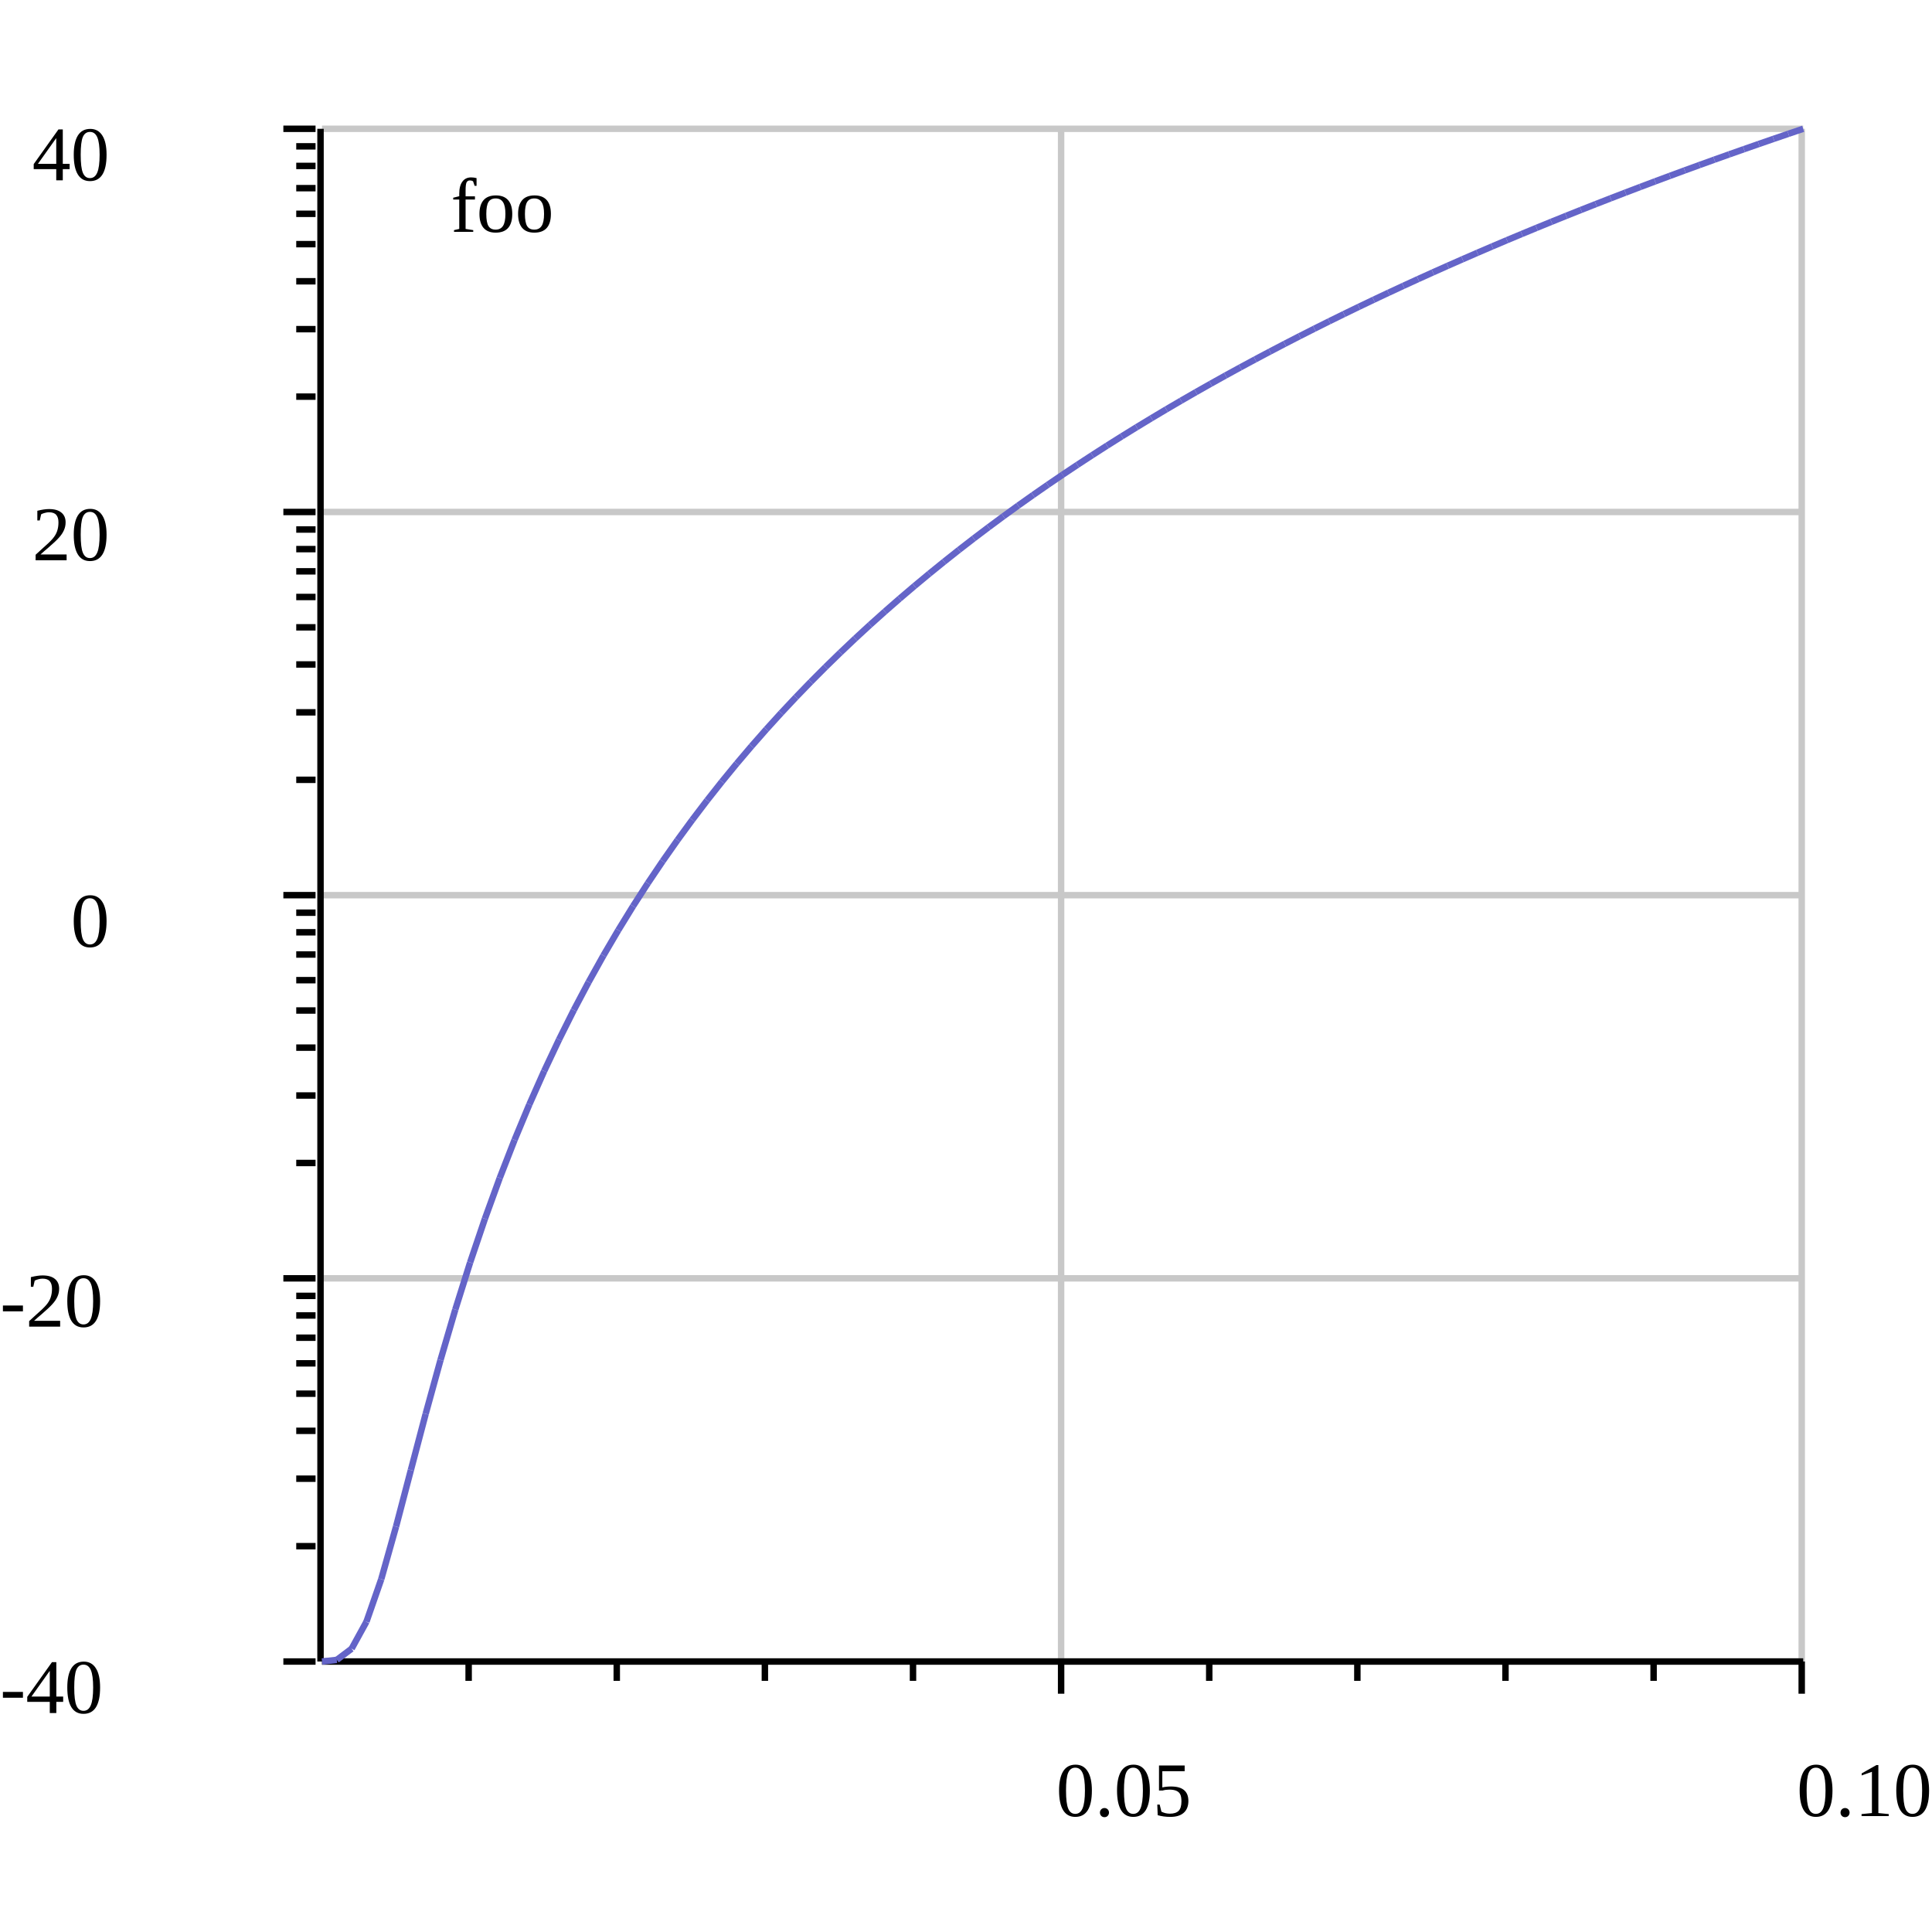
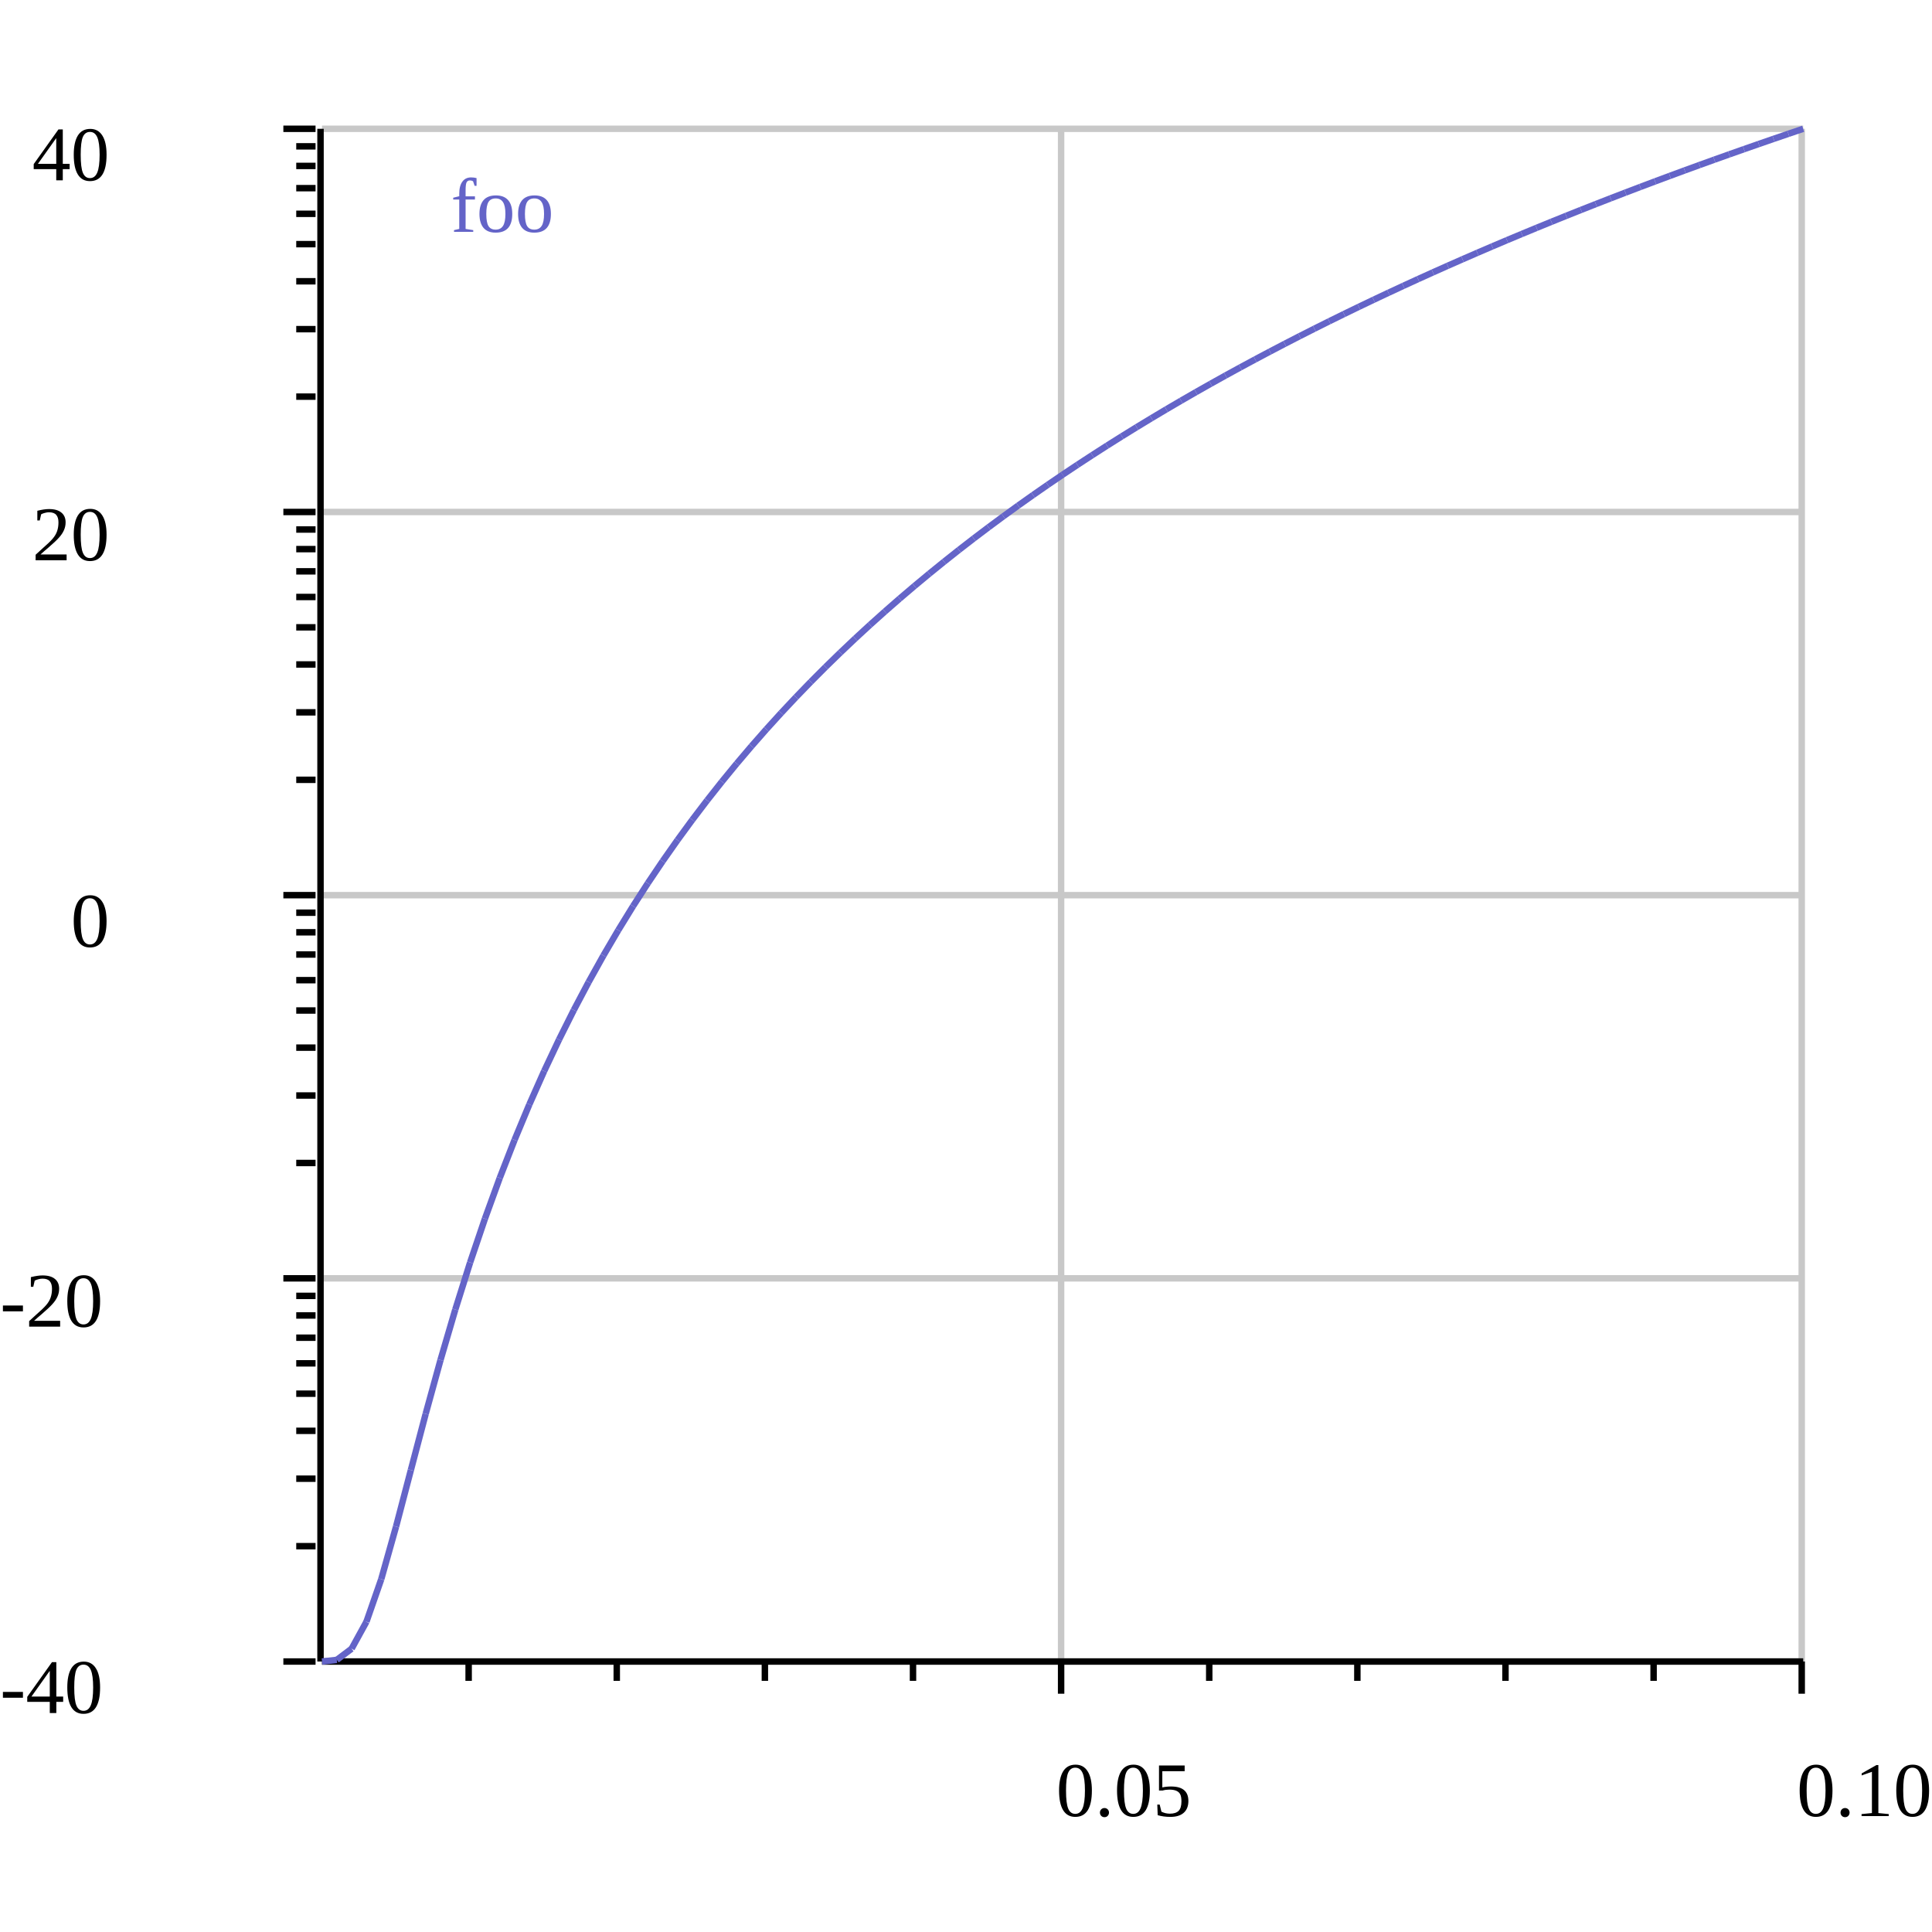
<svg xmlns="http://www.w3.org/2000/svg" version="1.1" baseProfile="full" width="300" height="300">
  <clipPath>
    <rect x="0" y="0" width="300" height="300" fill="rgb(0,0,0)" />
  </clipPath>
  <line x1="164.77" y1="20" x2="164.77" y2="258" stroke="rgb(200,200,200)" />
  <line x1="279.77" y1="20" x2="279.77" y2="258" stroke="rgb(200,200,200)" />
  <line x1="50" y1="258" x2="280" y2="258" stroke="rgb(200,200,200)" />
  <line x1="50" y1="198.5" x2="280" y2="198.5" stroke="rgb(200,200,200)" />
  <line x1="50" y1="139" x2="280" y2="139" stroke="rgb(200,200,200)" />
  <line x1="50" y1="79.5" x2="280" y2="79.5" stroke="rgb(200,200,200)" />
  <line x1="50" y1="20" x2="280" y2="20" stroke="rgb(200,200,200)" />
  <line x1="50" y1="258" x2="280" y2="258" stroke="rgb(0,0,0)" />
  <line x1="72.77" y1="258" x2="72.77" y2="261" stroke="rgb(0,0,0)" />
  <line x1="95.77" y1="258" x2="95.77" y2="261" stroke="rgb(0,0,0)" />
  <line x1="118.77" y1="258" x2="118.77" y2="261" stroke="rgb(0,0,0)" />
  <line x1="141.77" y1="258" x2="141.77" y2="261" stroke="rgb(0,0,0)" />
-   <text x="164" y="282">0.05</text>
+   <text x="164" y="282" fill="rgb(0,0,0)">
+ 0.05</text>
  <line x1="164.77" y1="258" x2="164.77" y2="263" stroke="rgb(0,0,0)" />
  <line x1="187.77" y1="258" x2="187.77" y2="261" stroke="rgb(0,0,0)" />
  <line x1="210.77" y1="258" x2="210.77" y2="261" stroke="rgb(0,0,0)" />
  <line x1="233.77" y1="258" x2="233.77" y2="261" stroke="rgb(0,0,0)" />
  <line x1="256.77" y1="258" x2="256.77" y2="261" stroke="rgb(0,0,0)" />
-   <text x="279" y="282">0.10</text>
+   <text x="279" y="282" fill="rgb(0,0,0)">
+ 0.10</text>
  <line x1="279.77" y1="258" x2="279.77" y2="263" stroke="rgb(0,0,0)" />
  <line x1="49.77" y1="20" x2="49.77" y2="258" stroke="rgb(0,0,0)" />
-   <text x="0" y="266">-40</text>
+   <text x="0" y="266" fill="rgb(0,0,0)">
+ -40</text>
  <line x1="49" y1="258" x2="44" y2="258" stroke="rgb(0,0,0)" />
  <line x1="49" y1="240.089" x2="46" y2="240.089" stroke="rgb(0,0,0)" />
  <line x1="49" y1="229.611" x2="46" y2="229.611" stroke="rgb(0,0,0)" />
  <line x1="49" y1="222.177" x2="46" y2="222.177" stroke="rgb(0,0,0)" />
  <line x1="49" y1="216.411" x2="46" y2="216.411" stroke="rgb(0,0,0)" />
  <line x1="49" y1="211.7" x2="46" y2="211.7" stroke="rgb(0,0,0)" />
  <line x1="49" y1="207.717" x2="46" y2="207.717" stroke="rgb(0,0,0)" />
  <line x1="49" y1="204.266" x2="46" y2="204.266" stroke="rgb(0,0,0)" />
  <line x1="49" y1="201.223" x2="46" y2="201.223" stroke="rgb(0,0,0)" />
-   <text x="0" y="206">-20</text>
+   <text x="0" y="206" fill="rgb(0,0,0)">
+ -20</text>
  <line x1="49" y1="198.5" x2="44" y2="198.5" stroke="rgb(0,0,0)" />
  <line x1="49" y1="180.589" x2="46" y2="180.589" stroke="rgb(0,0,0)" />
  <line x1="49" y1="170.111" x2="46" y2="170.111" stroke="rgb(0,0,0)" />
  <line x1="49" y1="162.677" x2="46" y2="162.677" stroke="rgb(0,0,0)" />
  <line x1="49" y1="156.911" x2="46" y2="156.911" stroke="rgb(0,0,0)" />
  <line x1="49" y1="152.2" x2="46" y2="152.2" stroke="rgb(0,0,0)" />
  <line x1="49" y1="148.217" x2="46" y2="148.217" stroke="rgb(0,0,0)" />
  <line x1="49" y1="144.766" x2="46" y2="144.766" stroke="rgb(0,0,0)" />
  <line x1="49" y1="141.723" x2="46" y2="141.723" stroke="rgb(0,0,0)" />
-   <text x="11" y="147">0</text>
+   <text x="11" y="147" fill="rgb(0,0,0)">
+ 0</text>
  <line x1="49" y1="139" x2="44" y2="139" stroke="rgb(0,0,0)" />
  <line x1="49" y1="121.089" x2="46" y2="121.089" stroke="rgb(0,0,0)" />
  <line x1="49" y1="110.611" x2="46" y2="110.611" stroke="rgb(0,0,0)" />
  <line x1="49" y1="103.177" x2="46" y2="103.177" stroke="rgb(0,0,0)" />
  <line x1="49" y1="97.411" x2="46" y2="97.411" stroke="rgb(0,0,0)" />
  <line x1="49" y1="92.7" x2="46" y2="92.7" stroke="rgb(0,0,0)" />
  <line x1="49" y1="88.717" x2="46" y2="88.717" stroke="rgb(0,0,0)" />
  <line x1="49" y1="85.266" x2="46" y2="85.266" stroke="rgb(0,0,0)" />
  <line x1="49" y1="82.223" x2="46" y2="82.223" stroke="rgb(0,0,0)" />
-   <text x="5" y="87">20</text>
+   <text x="5" y="87" fill="rgb(0,0,0)">
+ 20</text>
  <line x1="49" y1="79.5" x2="44" y2="79.5" stroke="rgb(0,0,0)" />
  <line x1="49" y1="61.589" x2="46" y2="61.589" stroke="rgb(0,0,0)" />
  <line x1="49" y1="51.111" x2="46" y2="51.111" stroke="rgb(0,0,0)" />
  <line x1="49" y1="43.677" x2="46" y2="43.677" stroke="rgb(0,0,0)" />
  <line x1="49" y1="37.911" x2="46" y2="37.911" stroke="rgb(0,0,0)" />
  <line x1="49" y1="33.2" x2="46" y2="33.2" stroke="rgb(0,0,0)" />
  <line x1="49" y1="29.217" x2="46" y2="29.217" stroke="rgb(0,0,0)" />
  <line x1="49" y1="25.766" x2="46" y2="25.766" stroke="rgb(0,0,0)" />
  <line x1="49" y1="22.723" x2="46" y2="22.723" stroke="rgb(0,0,0)" />
-   <text x="5" y="28">40</text>
+   <text x="5" y="28" fill="rgb(0,0,0)">
+ 40</text>
  <line x1="49" y1="20" x2="44" y2="20" stroke="rgb(0,0,0)" />
-   <text x="70" y="36">foo</text>
+   <text x="70" y="36" fill="rgb(100,100,200)">
+ foo</text>
  <clipPath>
    <rect x="50" y="20" width="230" height="238" fill="rgb(0,0,0)" />
  </clipPath>
  <line x1="50" y1="258" x2="52.3" y2="257.743" stroke="rgb(100,100,200)" />
  <line x1="52.3" y1="257.743" x2="54.6" y2="256.011" stroke="rgb(100,100,200)" />
  <line x1="54.6" y1="256.011" x2="56.9" y2="251.824" stroke="rgb(100,100,200)" />
  <line x1="56.9" y1="251.824" x2="59.2" y2="245.217" stroke="rgb(100,100,200)" />
  <line x1="59.2" y1="245.217" x2="61.5" y2="237.045" stroke="rgb(100,100,200)" />
  <line x1="61.5" y1="237.045" x2="63.8" y2="228.269" stroke="rgb(100,100,200)" />
  <line x1="63.8" y1="228.269" x2="66.1" y2="219.539" stroke="rgb(100,100,200)" />
  <line x1="66.1" y1="219.539" x2="68.4" y2="211.188" stroke="rgb(100,100,200)" />
  <line x1="68.4" y1="211.188" x2="70.7" y2="203.346" stroke="rgb(100,100,200)" />
  <line x1="70.7" y1="203.346" x2="73" y2="196.037" stroke="rgb(100,100,200)" />
  <line x1="73" y1="196.037" x2="75.3" y2="189.239" stroke="rgb(100,100,200)" />
  <line x1="75.3" y1="189.239" x2="77.6" y2="182.912" stroke="rgb(100,100,200)" />
  <line x1="77.6" y1="182.912" x2="79.9" y2="177.011" stroke="rgb(100,100,200)" />
  <line x1="79.9" y1="177.011" x2="82.2" y2="171.491" stroke="rgb(100,100,200)" />
  <line x1="82.2" y1="171.491" x2="84.5" y2="166.313" stroke="rgb(100,100,200)" />
  <line x1="84.5" y1="166.313" x2="86.8" y2="161.441" stroke="rgb(100,100,200)" />
  <line x1="86.8" y1="161.441" x2="89.1" y2="156.844" stroke="rgb(100,100,200)" />
  <line x1="89.1" y1="156.844" x2="91.4" y2="152.495" stroke="rgb(100,100,200)" />
  <line x1="91.4" y1="152.495" x2="93.7" y2="148.368" stroke="rgb(100,100,200)" />
  <line x1="93.7" y1="148.368" x2="96" y2="144.445" stroke="rgb(100,100,200)" />
  <line x1="96" y1="144.445" x2="98.3" y2="140.706" stroke="rgb(100,100,200)" />
  <line x1="98.3" y1="140.706" x2="100.6" y2="137.136" stroke="rgb(100,100,200)" />
  <line x1="100.6" y1="137.136" x2="102.9" y2="133.72" stroke="rgb(100,100,200)" />
  <line x1="102.9" y1="133.72" x2="105.2" y2="130.446" stroke="rgb(100,100,200)" />
  <line x1="105.2" y1="130.446" x2="107.5" y2="127.303" stroke="rgb(100,100,200)" />
  <line x1="107.5" y1="127.303" x2="109.8" y2="124.281" stroke="rgb(100,100,200)" />
  <line x1="109.8" y1="124.281" x2="112.1" y2="121.371" stroke="rgb(100,100,200)" />
  <line x1="112.1" y1="121.371" x2="114.4" y2="118.565" stroke="rgb(100,100,200)" />
  <line x1="114.4" y1="118.565" x2="116.7" y2="115.856" stroke="rgb(100,100,200)" />
  <line x1="116.7" y1="115.856" x2="119" y2="113.238" stroke="rgb(100,100,200)" />
  <line x1="119" y1="113.238" x2="121.3" y2="110.705" stroke="rgb(100,100,200)" />
  <line x1="121.3" y1="110.705" x2="123.6" y2="108.252" stroke="rgb(100,100,200)" />
  <line x1="123.6" y1="108.252" x2="125.9" y2="105.873" stroke="rgb(100,100,200)" />
  <line x1="125.9" y1="105.873" x2="128.2" y2="103.565" stroke="rgb(100,100,200)" />
  <line x1="128.2" y1="103.565" x2="130.5" y2="101.324" stroke="rgb(100,100,200)" />
  <line x1="130.5" y1="101.324" x2="132.8" y2="99.145" stroke="rgb(100,100,200)" />
  <line x1="132.8" y1="99.145" x2="135.1" y2="97.025" stroke="rgb(100,100,200)" />
  <line x1="135.1" y1="97.025" x2="137.4" y2="94.962" stroke="rgb(100,100,200)" />
  <line x1="137.4" y1="94.962" x2="139.7" y2="92.951" stroke="rgb(100,100,200)" />
  <line x1="139.7" y1="92.951" x2="142" y2="90.992" stroke="rgb(100,100,200)" />
  <line x1="142" y1="90.992" x2="144.3" y2="89.081" stroke="rgb(100,100,200)" />
  <line x1="144.3" y1="89.081" x2="146.6" y2="87.215" stroke="rgb(100,100,200)" />
  <line x1="146.6" y1="87.215" x2="148.9" y2="85.393" stroke="rgb(100,100,200)" />
  <line x1="148.9" y1="85.393" x2="151.2" y2="83.613" stroke="rgb(100,100,200)" />
  <line x1="151.2" y1="83.613" x2="153.5" y2="81.873" stroke="rgb(100,100,200)" />
  <line x1="153.5" y1="81.873" x2="155.8" y2="80.171" stroke="rgb(100,100,200)" />
  <line x1="155.8" y1="80.171" x2="158.1" y2="78.506" stroke="rgb(100,100,200)" />
  <line x1="158.1" y1="78.506" x2="160.4" y2="76.875" stroke="rgb(100,100,200)" />
  <line x1="160.4" y1="76.875" x2="162.7" y2="75.278" stroke="rgb(100,100,200)" />
  <line x1="162.7" y1="75.278" x2="165" y2="73.713" stroke="rgb(100,100,200)" />
  <line x1="165" y1="73.713" x2="167.3" y2="72.179" stroke="rgb(100,100,200)" />
  <line x1="167.3" y1="72.179" x2="169.6" y2="70.675" stroke="rgb(100,100,200)" />
  <line x1="169.6" y1="70.675" x2="171.9" y2="69.199" stroke="rgb(100,100,200)" />
  <line x1="171.9" y1="69.199" x2="174.2" y2="67.751" stroke="rgb(100,100,200)" />
  <line x1="174.2" y1="67.751" x2="176.5" y2="66.33" stroke="rgb(100,100,200)" />
  <line x1="176.5" y1="66.33" x2="178.8" y2="64.934" stroke="rgb(100,100,200)" />
  <line x1="178.8" y1="64.934" x2="181.1" y2="63.562" stroke="rgb(100,100,200)" />
  <line x1="181.1" y1="63.562" x2="183.4" y2="62.215" stroke="rgb(100,100,200)" />
  <line x1="183.4" y1="62.215" x2="185.7" y2="60.89" stroke="rgb(100,100,200)" />
  <line x1="185.7" y1="60.89" x2="188" y2="59.588" stroke="rgb(100,100,200)" />
  <line x1="188" y1="59.588" x2="190.3" y2="58.307" stroke="rgb(100,100,200)" />
  <line x1="190.3" y1="58.307" x2="192.6" y2="57.047" stroke="rgb(100,100,200)" />
  <line x1="192.6" y1="57.047" x2="194.9" y2="55.807" stroke="rgb(100,100,200)" />
  <line x1="194.9" y1="55.807" x2="197.2" y2="54.587" stroke="rgb(100,100,200)" />
  <line x1="197.2" y1="54.587" x2="199.5" y2="53.386" stroke="rgb(100,100,200)" />
  <line x1="199.5" y1="53.386" x2="201.8" y2="52.202" stroke="rgb(100,100,200)" />
  <line x1="201.8" y1="52.202" x2="204.1" y2="51.037" stroke="rgb(100,100,200)" />
  <line x1="204.1" y1="51.037" x2="206.4" y2="49.889" stroke="rgb(100,100,200)" />
  <line x1="206.4" y1="49.889" x2="208.7" y2="48.758" stroke="rgb(100,100,200)" />
  <line x1="208.7" y1="48.758" x2="211" y2="47.642" stroke="rgb(100,100,200)" />
  <line x1="211" y1="47.642" x2="213.3" y2="46.543" stroke="rgb(100,100,200)" />
  <line x1="213.3" y1="46.543" x2="215.6" y2="45.459" stroke="rgb(100,100,200)" />
  <line x1="215.6" y1="45.459" x2="217.9" y2="44.39" stroke="rgb(100,100,200)" />
  <line x1="217.9" y1="44.39" x2="220.2" y2="43.336" stroke="rgb(100,100,200)" />
  <line x1="220.2" y1="43.336" x2="222.5" y2="42.295" stroke="rgb(100,100,200)" />
  <line x1="222.5" y1="42.295" x2="224.8" y2="41.269" stroke="rgb(100,100,200)" />
  <line x1="224.8" y1="41.269" x2="227.1" y2="40.256" stroke="rgb(100,100,200)" />
  <line x1="227.1" y1="40.256" x2="229.4" y2="39.256" stroke="rgb(100,100,200)" />
  <line x1="229.4" y1="39.256" x2="231.7" y2="38.268" stroke="rgb(100,100,200)" />
  <line x1="231.7" y1="38.268" x2="234" y2="37.293" stroke="rgb(100,100,200)" />
  <line x1="234" y1="37.293" x2="236.3" y2="36.331" stroke="rgb(100,100,200)" />
  <line x1="236.3" y1="36.331" x2="238.6" y2="35.38" stroke="rgb(100,100,200)" />
  <line x1="238.6" y1="35.38" x2="240.9" y2="34.44" stroke="rgb(100,100,200)" />
  <line x1="240.9" y1="34.44" x2="243.2" y2="33.512" stroke="rgb(100,100,200)" />
  <line x1="243.2" y1="33.512" x2="245.5" y2="32.594" stroke="rgb(100,100,200)" />
  <line x1="245.5" y1="32.594" x2="247.8" y2="31.688" stroke="rgb(100,100,200)" />
  <line x1="247.8" y1="31.688" x2="250.1" y2="30.792" stroke="rgb(100,100,200)" />
  <line x1="250.1" y1="30.792" x2="252.4" y2="29.906" stroke="rgb(100,100,200)" />
  <line x1="252.4" y1="29.906" x2="254.7" y2="29.03" stroke="rgb(100,100,200)" />
  <line x1="254.7" y1="29.03" x2="257" y2="28.164" stroke="rgb(100,100,200)" />
  <line x1="257" y1="28.164" x2="259.3" y2="27.308" stroke="rgb(100,100,200)" />
  <line x1="259.3" y1="27.308" x2="261.6" y2="26.46" stroke="rgb(100,100,200)" />
  <line x1="261.6" y1="26.46" x2="263.9" y2="25.623" stroke="rgb(100,100,200)" />
  <line x1="263.9" y1="25.623" x2="266.2" y2="24.794" stroke="rgb(100,100,200)" />
  <line x1="266.2" y1="24.794" x2="268.5" y2="23.973" stroke="rgb(100,100,200)" />
  <line x1="268.5" y1="23.973" x2="270.8" y2="23.162" stroke="rgb(100,100,200)" />
  <line x1="270.8" y1="23.162" x2="273.1" y2="22.358" stroke="rgb(100,100,200)" />
  <line x1="273.1" y1="22.358" x2="275.4" y2="21.563" stroke="rgb(100,100,200)" />
  <line x1="275.4" y1="21.563" x2="277.7" y2="20.776" stroke="rgb(100,100,200)" />
  <line x1="277.7" y1="20.776" x2="280" y2="19.997" stroke="rgb(100,100,200)" />
</svg>
